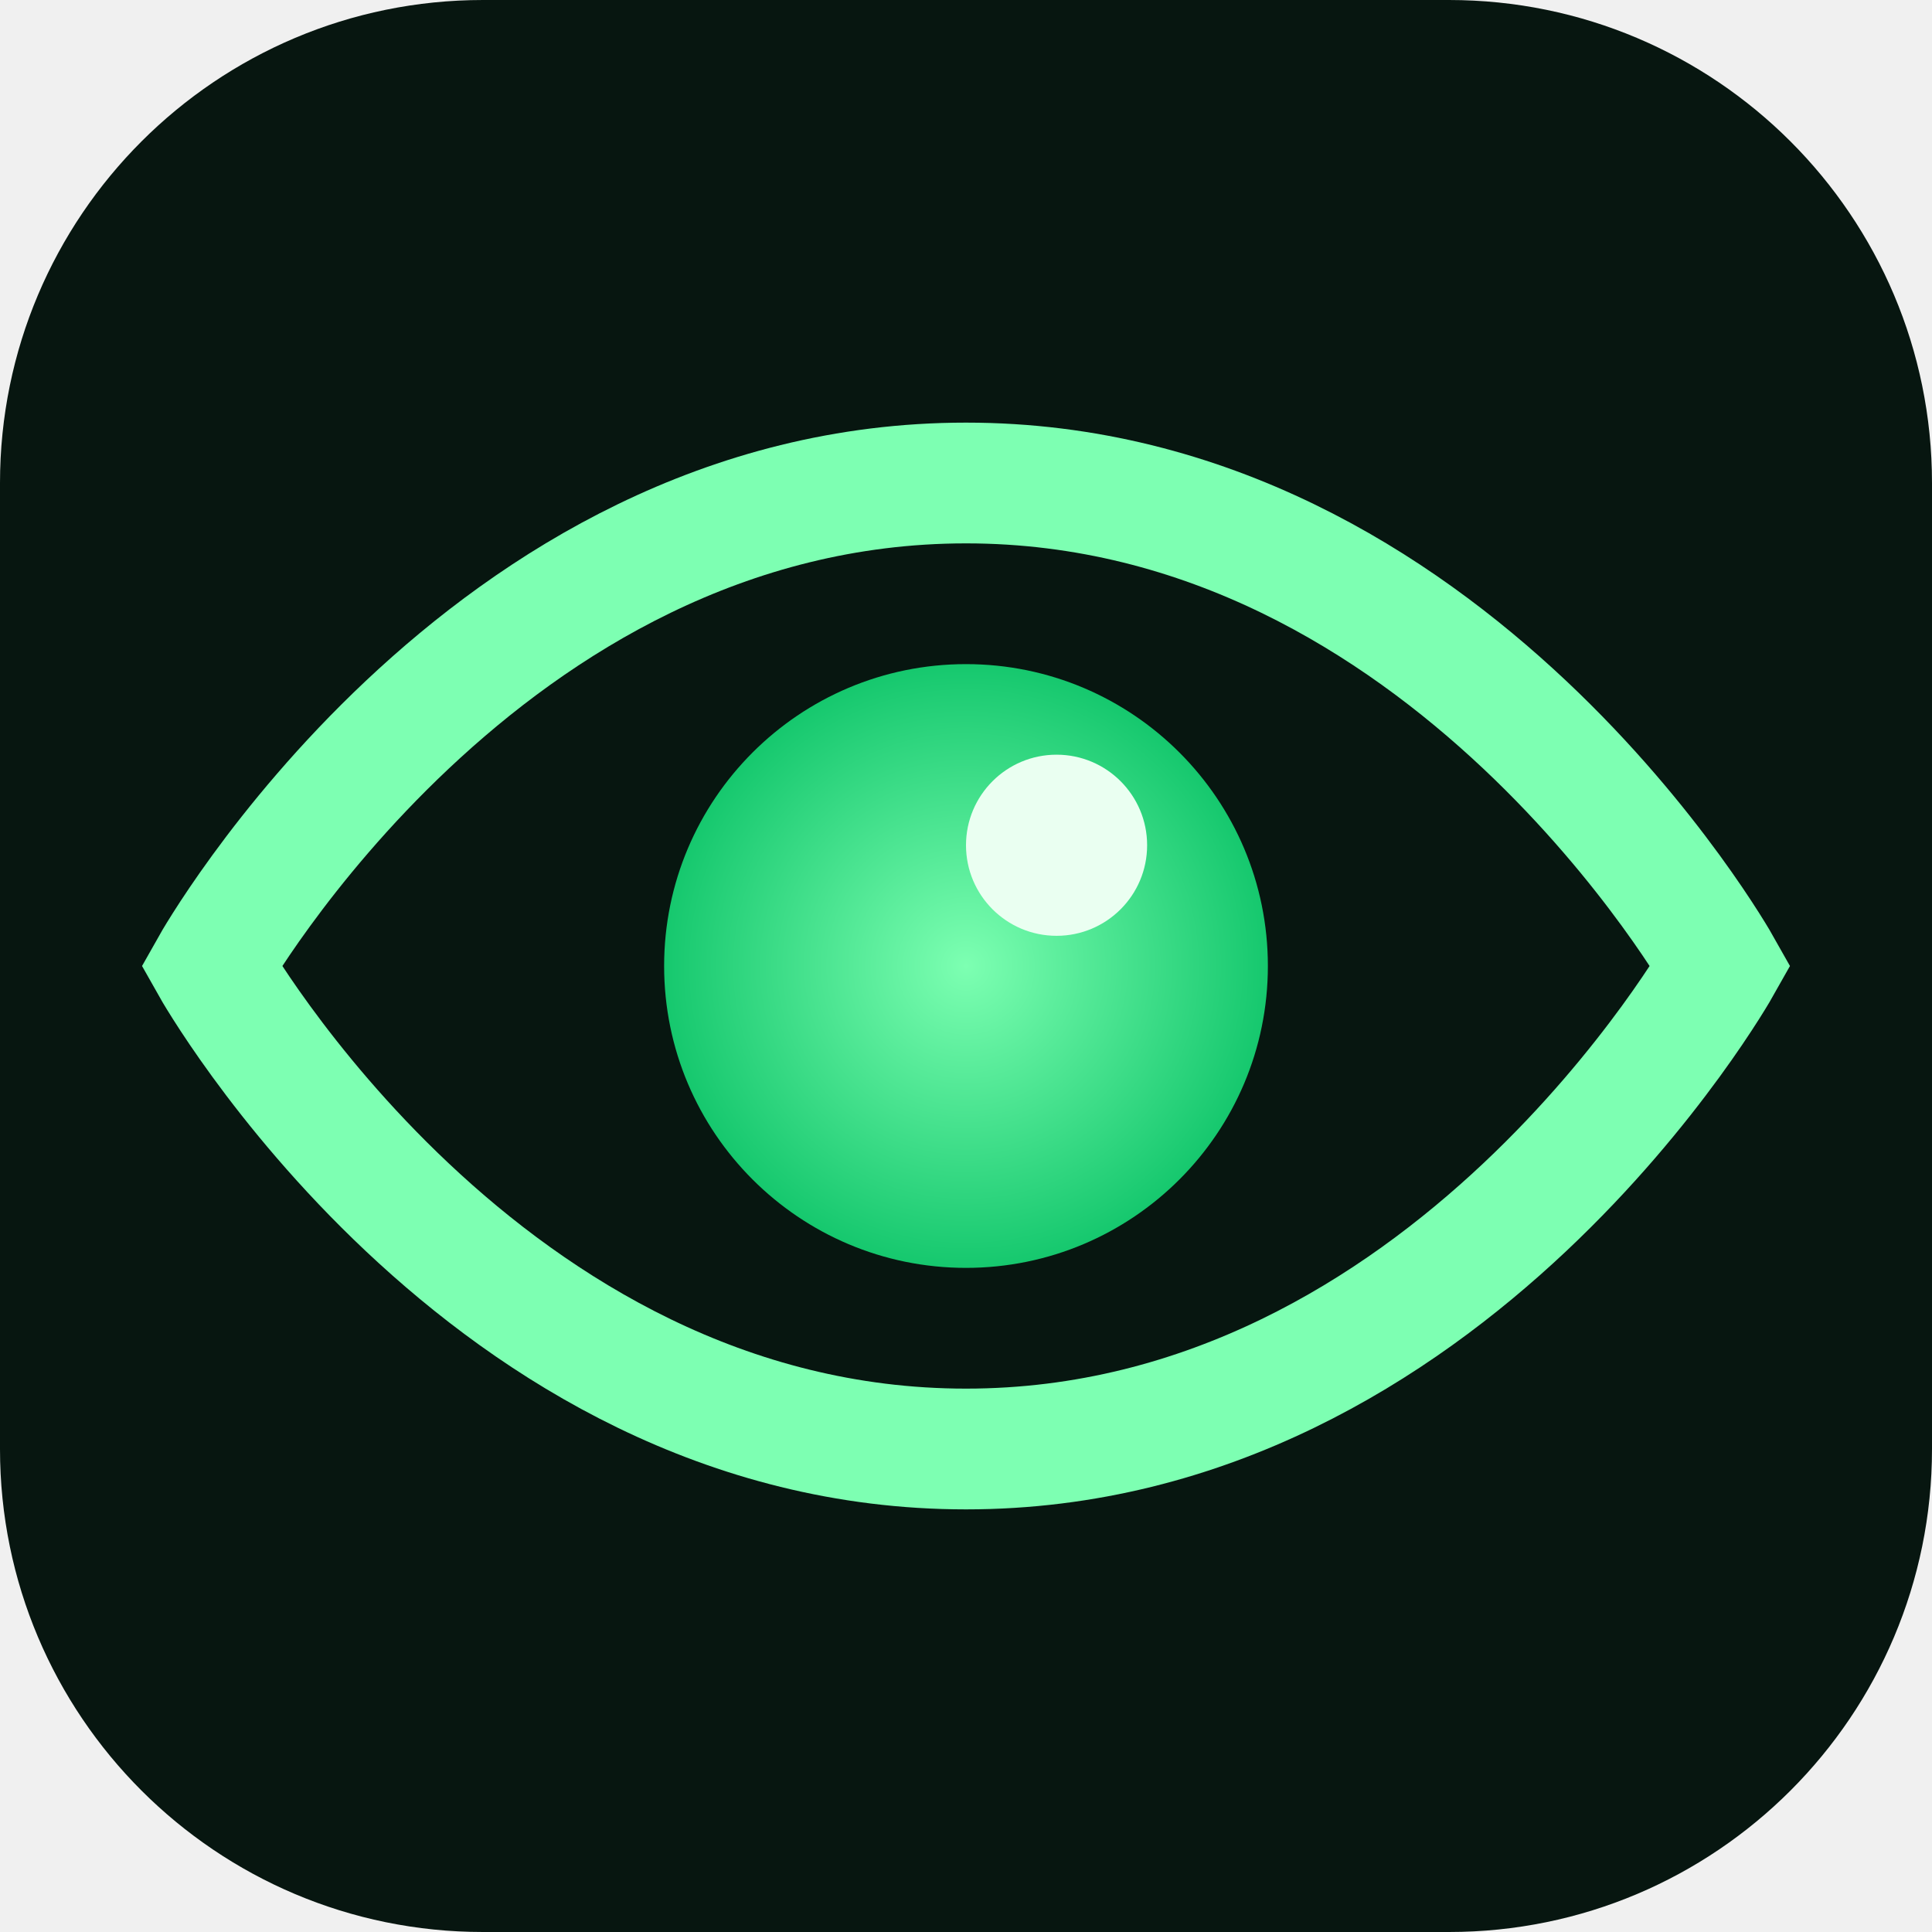
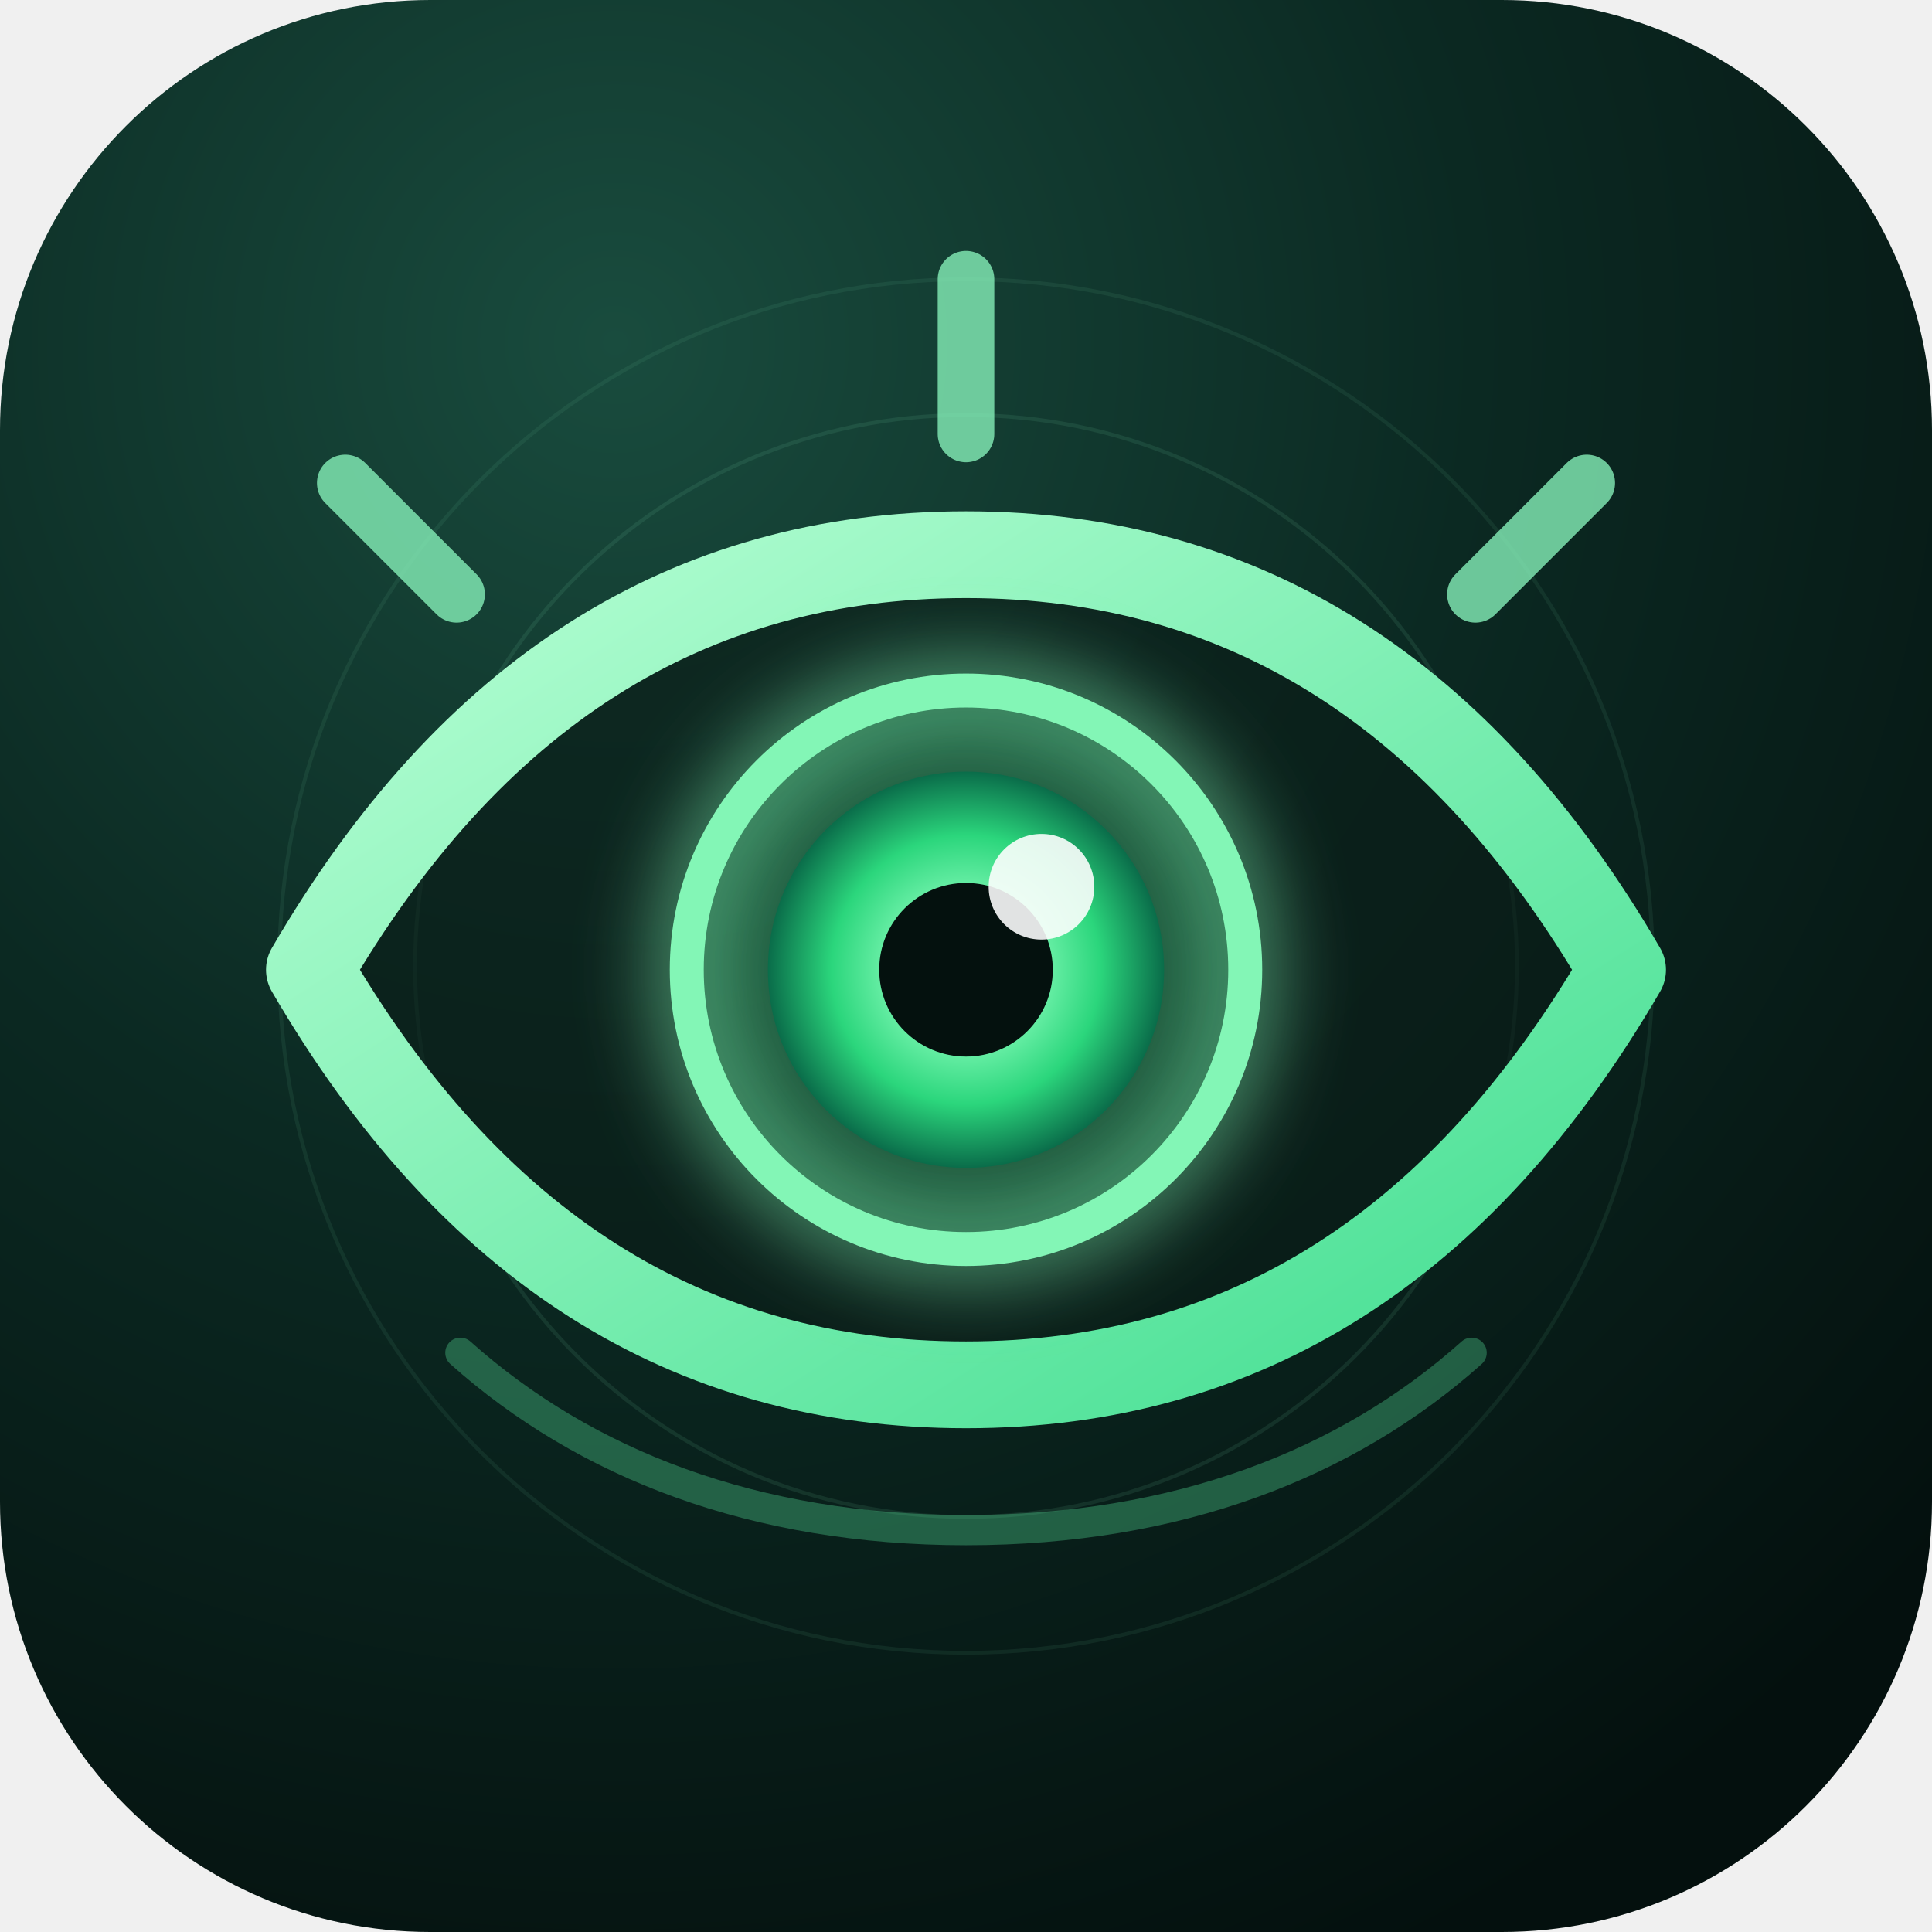
- <svg xmlns="http://www.w3.org/2000/svg" viewBox="0 0 64 64">
+ <svg xmlns="http://www.w3.org/2000/svg" viewBox="0 0 1024 1024">
  <defs>
-     <radialGradient id="g">
-       <stop stop-color="#7dffb2" />
-       <stop offset="1" stop-color="#16c86e" />
+     <radialGradient id="bg" cx="32%" cy="18%" r="92%">
+       <stop offset="0" stop-color="#194c3e" />
+       <stop offset=".48" stop-color="#0b2922" />
+       <stop offset="1" stop-color="#04100e" />
    </radialGradient>
+     <linearGradient id="eye" x1="0" y1="0" x2="1" y2="1">
+       <stop stop-color="#b8ffd5" />
+       <stop offset="1" stop-color="#42de91" />
+     </linearGradient>
+     <radialGradient id="iris">
+       <stop offset="0" stop-color="#effff5" />
+       <stop offset=".24" stop-color="#91ffc1" />
+       <stop offset=".68" stop-color="#2bd67c" />
+       <stop offset="1" stop-color="#0a6d4a" />
+     </radialGradient>
+     <filter id="glow" x="-50%" y="-50%" width="200%" height="200%">
+       <feGaussianBlur stdDeviation="22" result="b" />
+       <feMerge>
+         <feMergeNode in="b" />
+         <feMergeNode in="SourceGraphic" />
+       </feMerge>
+     </filter>
  </defs>
-   <rect width="64" height="64" rx="16" fill="#071610" />
-   <path d="M7 32s9-16 25-16 25 16 25 16-9 16-25 16S7 32 7 32Z" fill="none" stroke="#7dffb2" stroke-width="4" />
-   <circle cx="32" cy="32" r="10" fill="url(#g)" />
-   <circle cx="35" cy="28" r="3" fill="#eafff1" />
+   <rect width="1024" height="1024" rx="228" fill="url(#bg)" />
+   <circle cx="512" cy="512" r="364" fill="none" stroke="#86e9b4" stroke-opacity=".08" stroke-width="2" />
+   <circle cx="512" cy="512" r="292" fill="none" stroke="#86e9b4" stroke-opacity=".1" stroke-width="2" />
+   <path d="M164 514c85-146 200-220 348-220s263 74 348 220c-85 146-200 220-348 220S249 660 164 514Z" fill="#0a1c17" fill-opacity=".64" stroke="url(#eye)" stroke-width="46" stroke-linejoin="round" />
+   <circle cx="512" cy="514" r="148" fill="#46e491" fill-opacity=".16" stroke="#83f6b6" stroke-width="18" filter="url(#glow)" />
+   <circle cx="512" cy="514" r="105" fill="url(#iris)" />
+   <circle cx="512" cy="514" r="46" fill="#04110e" />
+   <circle cx="552" cy="470" r="28" fill="#fff" fill-opacity=".88" />
+   <path d="M242 315 183 256M782 315l59-59M512 230v-82" fill="none" stroke="#85efb8" stroke-width="30" stroke-linecap="round" opacity=".8" />
+   <path d="M780 717c-66 59-156 94-268 94s-202-35-268-94" fill="none" stroke="#52d995" stroke-width="16" stroke-linecap="round" opacity=".35" />
</svg>
